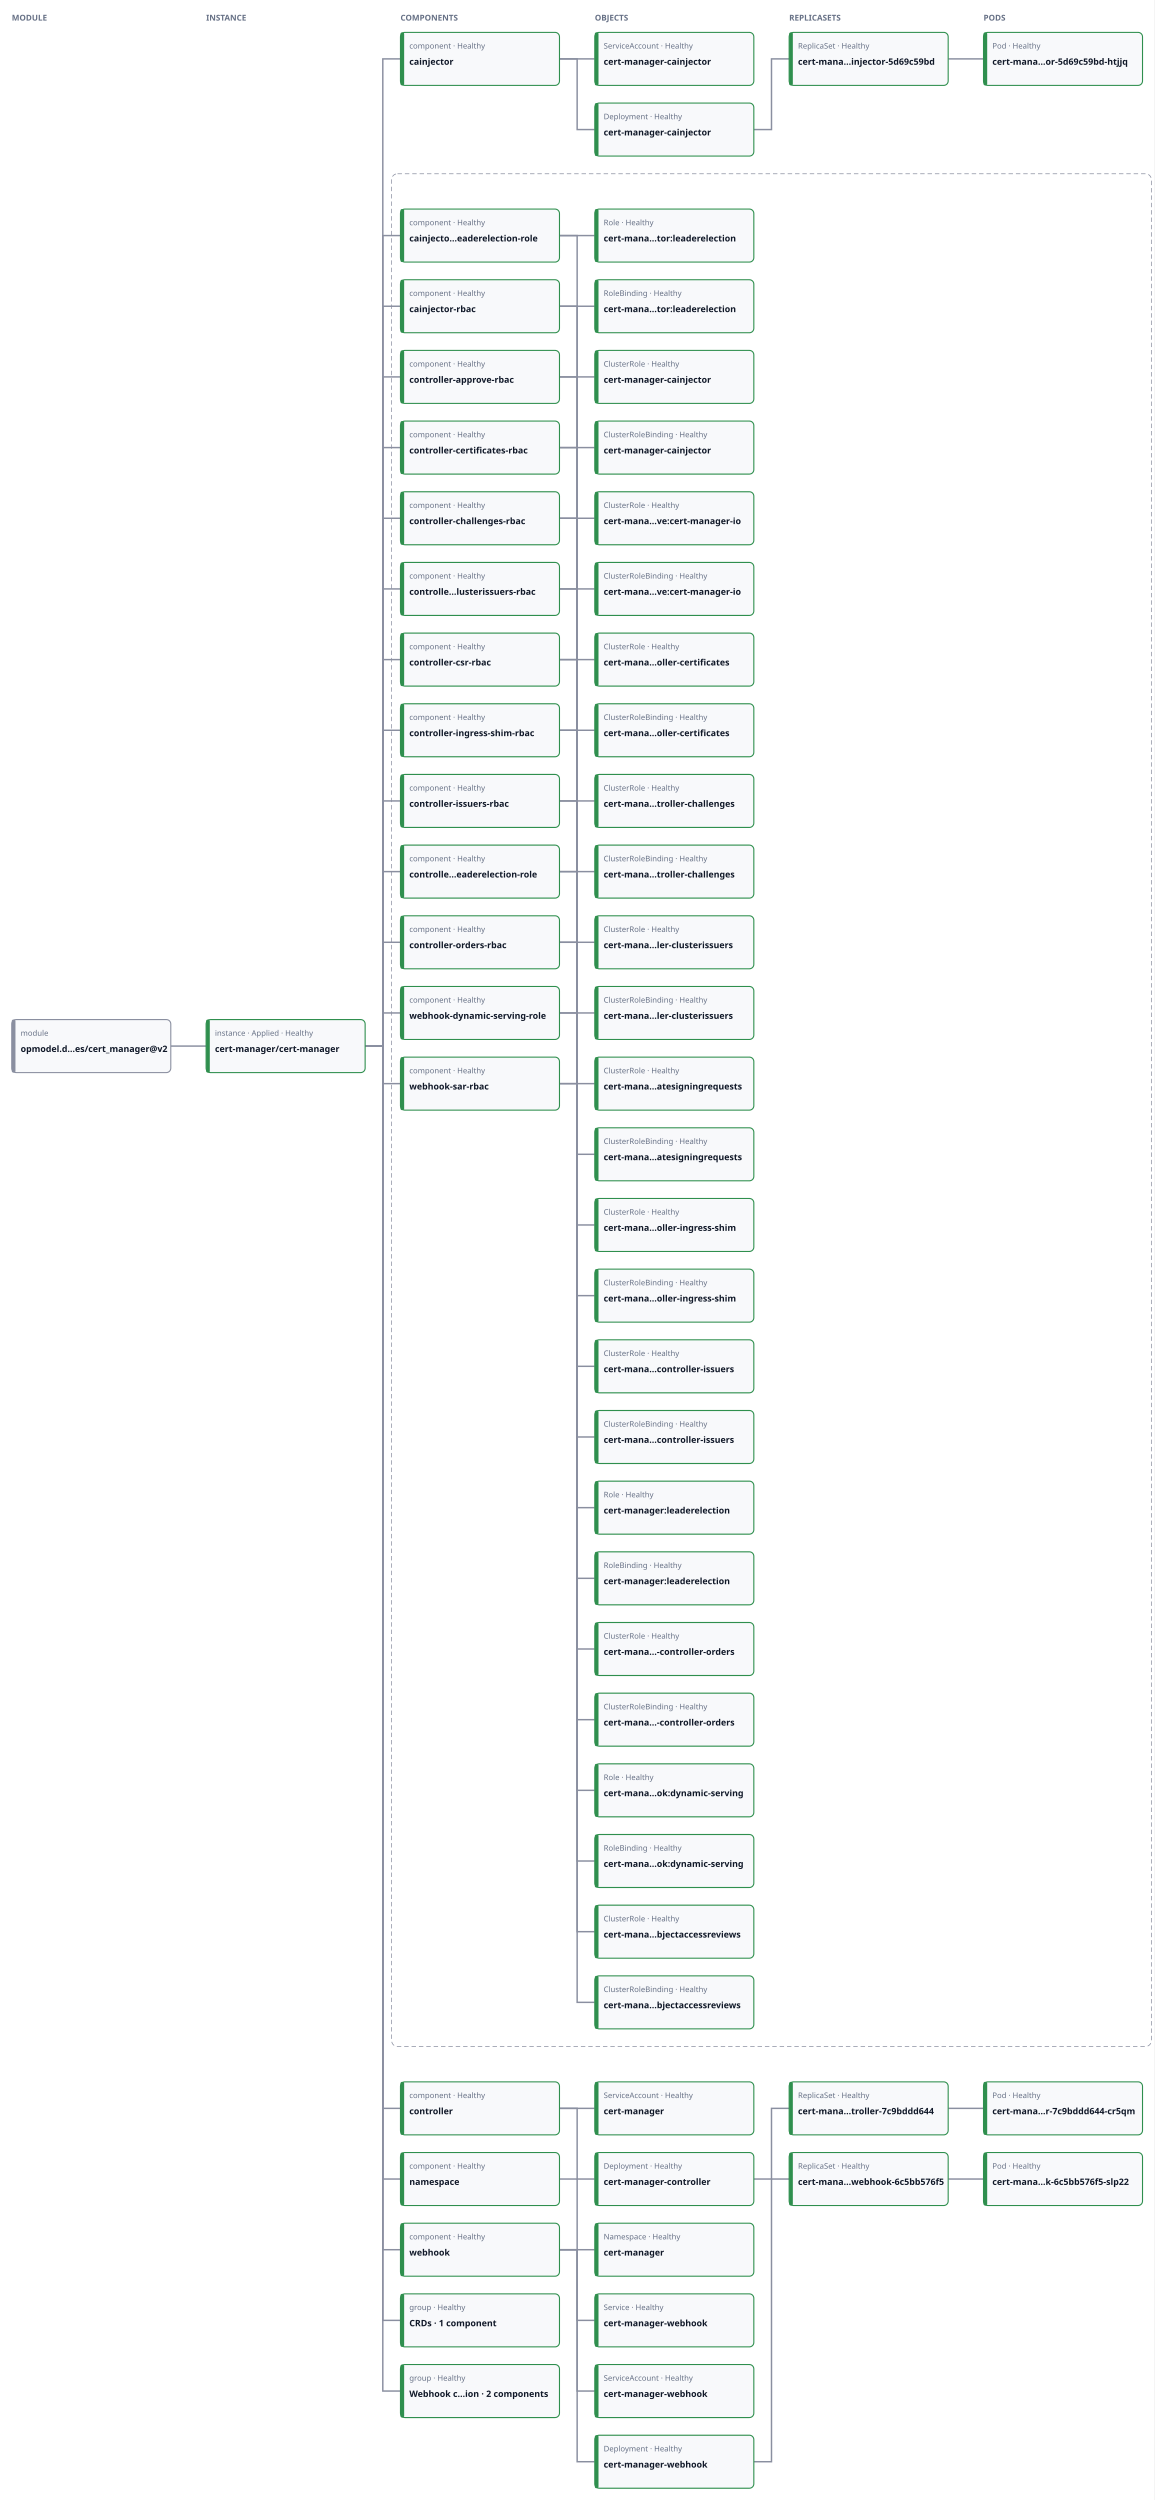
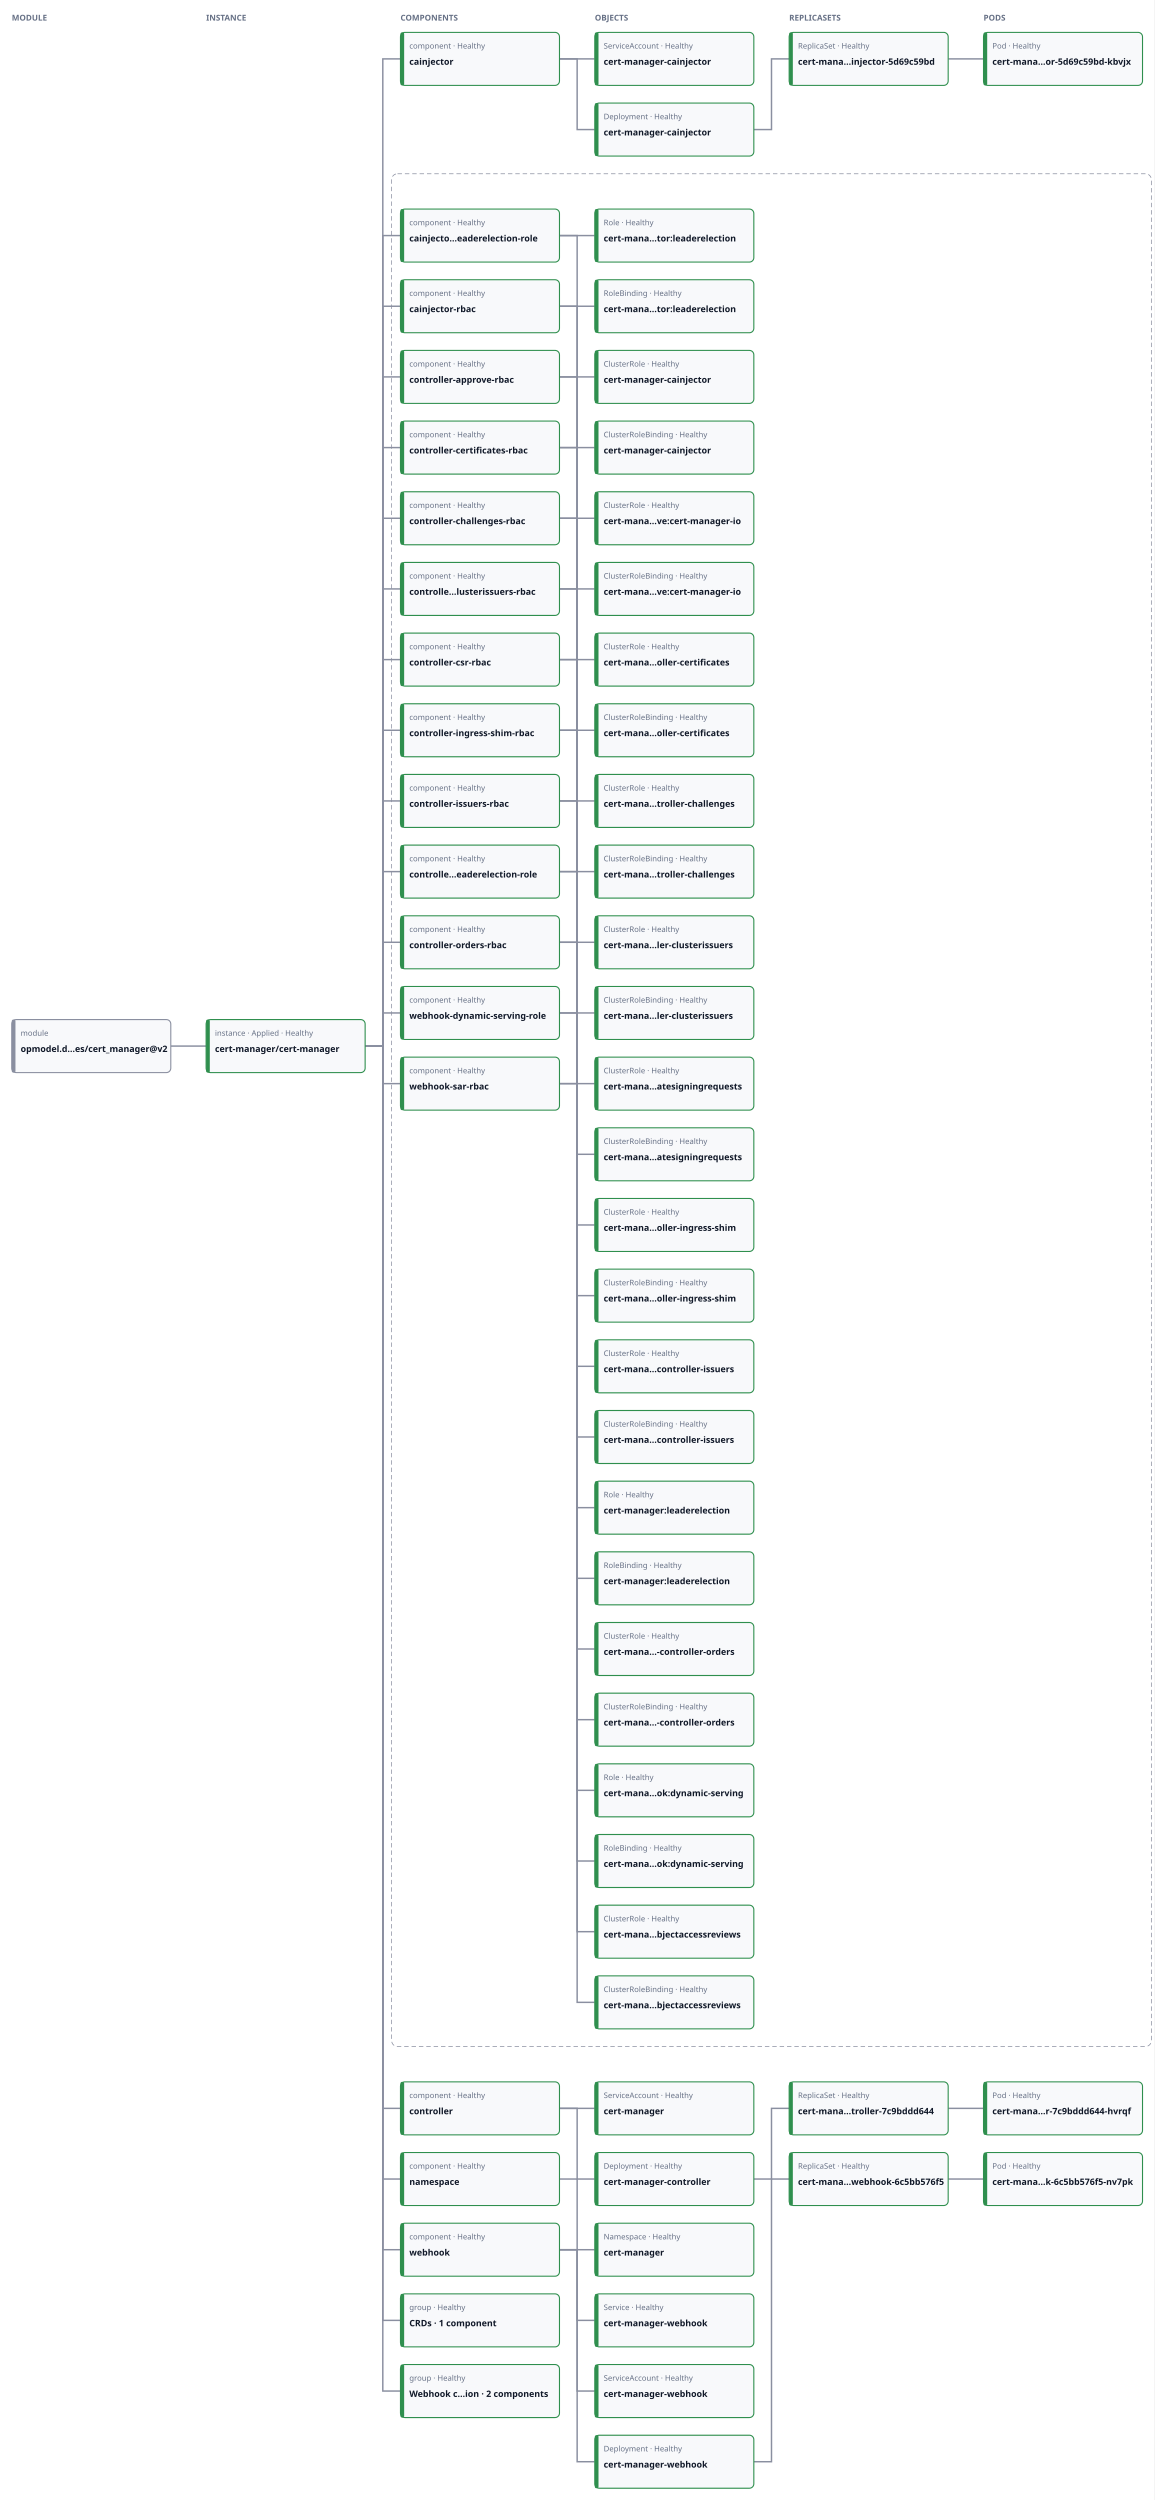
<svg xmlns="http://www.w3.org/2000/svg" width="1568" height="3396" viewBox="0 0 1568 3396" font-family="sans-serif" font-size="12" role="img" aria-label="instance graph of mi:cert-manager/cert-manager">
  <rect width="1568" height="3396" fill="#ffffff" />
  <text x="16" y="28" fill="#667085" font-size="11" font-weight="bold">MODULE</text>
  <text x="280" y="28" fill="#667085" font-size="11" font-weight="bold">INSTANCE</text>
  <text x="544" y="28" fill="#667085" font-size="11" font-weight="bold">COMPONENTS</text>
  <text x="808" y="28" fill="#667085" font-size="11" font-weight="bold">OBJECTS</text>
  <text x="1072" y="28" fill="#667085" font-size="11" font-weight="bold">REPLICASETS</text>
  <text x="1336" y="28" fill="#667085" font-size="11" font-weight="bold">PODS</text>
  <rect x="532" y="236" width="1032" height="2544" rx="8" fill="none" stroke="#8a8fa0" stroke-dasharray="6 4" />
  <path d="M1024 176 H1048 V80 H1072" fill="none" stroke="#8a8fa0" stroke-width="2" />
  <path d="M1024 2960 H1048 V2864 H1072" fill="none" stroke="#8a8fa0" stroke-width="2" />
  <path d="M1024 3344 H1048 V2960 H1072" fill="none" stroke="#8a8fa0" stroke-width="2" />
  <path d="M1288 80 H1312 V80 H1336" fill="none" stroke="#8a8fa0" stroke-width="2" />
  <path d="M1288 2864 H1312 V2864 H1336" fill="none" stroke="#8a8fa0" stroke-width="2" />
  <path d="M1288 2960 H1312 V2960 H1336" fill="none" stroke="#8a8fa0" stroke-width="2" />
  <path d="M496 1421 H520 V80 H544" fill="none" stroke="#8a8fa0" stroke-width="2" />
  <path d="M496 1421 H520 V320 H544" fill="none" stroke="#8a8fa0" stroke-width="2" />
  <path d="M496 1421 H520 V416 H544" fill="none" stroke="#8a8fa0" stroke-width="2" />
  <path d="M496 1421 H520 V2864 H544" fill="none" stroke="#8a8fa0" stroke-width="2" />
  <path d="M496 1421 H520 V512 H544" fill="none" stroke="#8a8fa0" stroke-width="2" />
  <path d="M496 1421 H520 V608 H544" fill="none" stroke="#8a8fa0" stroke-width="2" />
  <path d="M496 1421 H520 V704 H544" fill="none" stroke="#8a8fa0" stroke-width="2" />
  <path d="M496 1421 H520 V800 H544" fill="none" stroke="#8a8fa0" stroke-width="2" />
  <path d="M496 1421 H520 V896 H544" fill="none" stroke="#8a8fa0" stroke-width="2" />
  <path d="M496 1421 H520 V992 H544" fill="none" stroke="#8a8fa0" stroke-width="2" />
  <path d="M496 1421 H520 V1088 H544" fill="none" stroke="#8a8fa0" stroke-width="2" />
  <path d="M496 1421 H520 V1184 H544" fill="none" stroke="#8a8fa0" stroke-width="2" />
  <path d="M496 1421 H520 V1280 H544" fill="none" stroke="#8a8fa0" stroke-width="2" />
  <path d="M496 1421 H520 V2960 H544" fill="none" stroke="#8a8fa0" stroke-width="2" />
  <path d="M496 1421 H520 V3056 H544" fill="none" stroke="#8a8fa0" stroke-width="2" />
  <path d="M496 1421 H520 V1376 H544" fill="none" stroke="#8a8fa0" stroke-width="2" />
  <path d="M496 1421 H520 V1472 H544" fill="none" stroke="#8a8fa0" stroke-width="2" />
  <path d="M496 1421 H520 V3152 H544" fill="none" stroke="#8a8fa0" stroke-width="2" />
  <path d="M496 1421 H520 V3248 H544" fill="none" stroke="#8a8fa0" stroke-width="2" />
  <path d="M280 1421 H256 V1421 H232" fill="none" stroke="#8a8fa0" stroke-width="2" />
  <path d="M760 320 H784 V320 H808" fill="none" stroke="#8a8fa0" stroke-width="2" />
  <path d="M760 320 H784 V416 H808" fill="none" stroke="#8a8fa0" stroke-width="2" />
  <path d="M760 416 H784 V512 H808" fill="none" stroke="#8a8fa0" stroke-width="2" />
  <path d="M760 416 H784 V608 H808" fill="none" stroke="#8a8fa0" stroke-width="2" />
  <path d="M760 80 H784 V80 H808" fill="none" stroke="#8a8fa0" stroke-width="2" />
  <path d="M760 80 H784 V176 H808" fill="none" stroke="#8a8fa0" stroke-width="2" />
  <path d="M760 512 H784 V704 H808" fill="none" stroke="#8a8fa0" stroke-width="2" />
  <path d="M760 512 H784 V800 H808" fill="none" stroke="#8a8fa0" stroke-width="2" />
  <path d="M760 608 H784 V896 H808" fill="none" stroke="#8a8fa0" stroke-width="2" />
  <path d="M760 608 H784 V992 H808" fill="none" stroke="#8a8fa0" stroke-width="2" />
  <path d="M760 704 H784 V1088 H808" fill="none" stroke="#8a8fa0" stroke-width="2" />
  <path d="M760 704 H784 V1184 H808" fill="none" stroke="#8a8fa0" stroke-width="2" />
  <path d="M760 800 H784 V1280 H808" fill="none" stroke="#8a8fa0" stroke-width="2" />
  <path d="M760 800 H784 V1376 H808" fill="none" stroke="#8a8fa0" stroke-width="2" />
  <path d="M760 896 H784 V1472 H808" fill="none" stroke="#8a8fa0" stroke-width="2" />
  <path d="M760 896 H784 V1568 H808" fill="none" stroke="#8a8fa0" stroke-width="2" />
  <path d="M760 992 H784 V1664 H808" fill="none" stroke="#8a8fa0" stroke-width="2" />
  <path d="M760 992 H784 V1760 H808" fill="none" stroke="#8a8fa0" stroke-width="2" />
  <path d="M760 1088 H784 V1856 H808" fill="none" stroke="#8a8fa0" stroke-width="2" />
  <path d="M760 1088 H784 V1952 H808" fill="none" stroke="#8a8fa0" stroke-width="2" />
  <path d="M760 1184 H784 V2048 H808" fill="none" stroke="#8a8fa0" stroke-width="2" />
  <path d="M760 1184 H784 V2144 H808" fill="none" stroke="#8a8fa0" stroke-width="2" />
  <path d="M760 1280 H784 V2240 H808" fill="none" stroke="#8a8fa0" stroke-width="2" />
  <path d="M760 1280 H784 V2336 H808" fill="none" stroke="#8a8fa0" stroke-width="2" />
  <path d="M760 2864 H784 V2864 H808" fill="none" stroke="#8a8fa0" stroke-width="2" />
  <path d="M760 2864 H784 V2960 H808" fill="none" stroke="#8a8fa0" stroke-width="2" />
  <path d="M760 2960 H784 V3056 H808" fill="none" stroke="#8a8fa0" stroke-width="2" />
  <path d="M760 1376 H784 V2432 H808" fill="none" stroke="#8a8fa0" stroke-width="2" />
  <path d="M760 1376 H784 V2528 H808" fill="none" stroke="#8a8fa0" stroke-width="2" />
  <path d="M760 1472 H784 V2624 H808" fill="none" stroke="#8a8fa0" stroke-width="2" />
  <path d="M760 1472 H784 V2720 H808" fill="none" stroke="#8a8fa0" stroke-width="2" />
  <path d="M760 3056 H784 V3152 H808" fill="none" stroke="#8a8fa0" stroke-width="2" />
  <path d="M760 3056 H784 V3248 H808" fill="none" stroke="#8a8fa0" stroke-width="2" />
  <path d="M760 3056 H784 V3344 H808" fill="none" stroke="#8a8fa0" stroke-width="2" />
  <g transform="translate(16 1385)">
    <rect width="216" height="72" rx="6" fill="#f8f9fb" stroke="#8a8fa0" stroke-width="1.5" />
    <rect width="5" height="72" rx="2" fill="#8a8fa0" />
    <text x="12" y="22" fill="#667085" font-size="10.5">module</text>
    <text x="12" y="44" fill="#101828" font-weight="bold">opmodel.d…es/cert_manager@v2</text>
  </g>
  <g transform="translate(280 1385)">
    <rect width="216" height="72" rx="6" fill="#f8f9fb" stroke="#2f8f4e" stroke-width="1.5" />
    <rect width="5" height="72" rx="2" fill="#2f8f4e" />
    <text x="12" y="22" fill="#667085" font-size="10.5">instance · Applied · Healthy</text>
    <text x="12" y="44" fill="#101828" font-weight="bold">cert-manager/cert-manager</text>
  </g>
  <g transform="translate(544 44)">
    <rect width="216" height="72" rx="6" fill="#f8f9fb" stroke="#2f8f4e" stroke-width="1.5" />
    <rect width="5" height="72" rx="2" fill="#2f8f4e" />
    <text x="12" y="22" fill="#667085" font-size="10.5">component · Healthy</text>
    <text x="12" y="44" fill="#101828" font-weight="bold">cainjector</text>
  </g>
  <g transform="translate(544 284)">
    <rect width="216" height="72" rx="6" fill="#f8f9fb" stroke="#2f8f4e" stroke-width="1.5" />
    <rect width="5" height="72" rx="2" fill="#2f8f4e" />
    <text x="12" y="22" fill="#667085" font-size="10.5">component · Healthy</text>
    <text x="12" y="44" fill="#101828" font-weight="bold">cainjecto…eaderelection-role</text>
  </g>
  <g transform="translate(544 380)">
    <rect width="216" height="72" rx="6" fill="#f8f9fb" stroke="#2f8f4e" stroke-width="1.5" />
    <rect width="5" height="72" rx="2" fill="#2f8f4e" />
    <text x="12" y="22" fill="#667085" font-size="10.5">component · Healthy</text>
    <text x="12" y="44" fill="#101828" font-weight="bold">cainjector-rbac</text>
  </g>
  <g transform="translate(544 476)">
    <rect width="216" height="72" rx="6" fill="#f8f9fb" stroke="#2f8f4e" stroke-width="1.5" />
    <rect width="5" height="72" rx="2" fill="#2f8f4e" />
    <text x="12" y="22" fill="#667085" font-size="10.5">component · Healthy</text>
    <text x="12" y="44" fill="#101828" font-weight="bold">controller-approve-rbac</text>
  </g>
  <g transform="translate(544 572)">
    <rect width="216" height="72" rx="6" fill="#f8f9fb" stroke="#2f8f4e" stroke-width="1.5" />
    <rect width="5" height="72" rx="2" fill="#2f8f4e" />
    <text x="12" y="22" fill="#667085" font-size="10.5">component · Healthy</text>
    <text x="12" y="44" fill="#101828" font-weight="bold">controller-certificates-rbac</text>
  </g>
  <g transform="translate(544 668)">
    <rect width="216" height="72" rx="6" fill="#f8f9fb" stroke="#2f8f4e" stroke-width="1.5" />
    <rect width="5" height="72" rx="2" fill="#2f8f4e" />
    <text x="12" y="22" fill="#667085" font-size="10.5">component · Healthy</text>
    <text x="12" y="44" fill="#101828" font-weight="bold">controller-challenges-rbac</text>
  </g>
  <g transform="translate(544 764)">
    <rect width="216" height="72" rx="6" fill="#f8f9fb" stroke="#2f8f4e" stroke-width="1.5" />
    <rect width="5" height="72" rx="2" fill="#2f8f4e" />
    <text x="12" y="22" fill="#667085" font-size="10.5">component · Healthy</text>
    <text x="12" y="44" fill="#101828" font-weight="bold">controlle…lusterissuers-rbac</text>
  </g>
  <g transform="translate(544 860)">
    <rect width="216" height="72" rx="6" fill="#f8f9fb" stroke="#2f8f4e" stroke-width="1.5" />
    <rect width="5" height="72" rx="2" fill="#2f8f4e" />
    <text x="12" y="22" fill="#667085" font-size="10.5">component · Healthy</text>
    <text x="12" y="44" fill="#101828" font-weight="bold">controller-csr-rbac</text>
  </g>
  <g transform="translate(544 956)">
    <rect width="216" height="72" rx="6" fill="#f8f9fb" stroke="#2f8f4e" stroke-width="1.5" />
    <rect width="5" height="72" rx="2" fill="#2f8f4e" />
    <text x="12" y="22" fill="#667085" font-size="10.5">component · Healthy</text>
    <text x="12" y="44" fill="#101828" font-weight="bold">controller-ingress-shim-rbac</text>
  </g>
  <g transform="translate(544 1052)">
    <rect width="216" height="72" rx="6" fill="#f8f9fb" stroke="#2f8f4e" stroke-width="1.5" />
    <rect width="5" height="72" rx="2" fill="#2f8f4e" />
    <text x="12" y="22" fill="#667085" font-size="10.5">component · Healthy</text>
    <text x="12" y="44" fill="#101828" font-weight="bold">controller-issuers-rbac</text>
  </g>
  <g transform="translate(544 1148)">
    <rect width="216" height="72" rx="6" fill="#f8f9fb" stroke="#2f8f4e" stroke-width="1.5" />
    <rect width="5" height="72" rx="2" fill="#2f8f4e" />
    <text x="12" y="22" fill="#667085" font-size="10.5">component · Healthy</text>
    <text x="12" y="44" fill="#101828" font-weight="bold">controlle…eaderelection-role</text>
  </g>
  <g transform="translate(544 1244)">
    <rect width="216" height="72" rx="6" fill="#f8f9fb" stroke="#2f8f4e" stroke-width="1.5" />
    <rect width="5" height="72" rx="2" fill="#2f8f4e" />
    <text x="12" y="22" fill="#667085" font-size="10.5">component · Healthy</text>
    <text x="12" y="44" fill="#101828" font-weight="bold">controller-orders-rbac</text>
  </g>
  <g transform="translate(544 1340)">
    <rect width="216" height="72" rx="6" fill="#f8f9fb" stroke="#2f8f4e" stroke-width="1.5" />
    <rect width="5" height="72" rx="2" fill="#2f8f4e" />
    <text x="12" y="22" fill="#667085" font-size="10.5">component · Healthy</text>
    <text x="12" y="44" fill="#101828" font-weight="bold">webhook-dynamic-serving-role</text>
  </g>
  <g transform="translate(544 1436)">
    <rect width="216" height="72" rx="6" fill="#f8f9fb" stroke="#2f8f4e" stroke-width="1.5" />
    <rect width="5" height="72" rx="2" fill="#2f8f4e" />
    <text x="12" y="22" fill="#667085" font-size="10.5">component · Healthy</text>
    <text x="12" y="44" fill="#101828" font-weight="bold">webhook-sar-rbac</text>
  </g>
  <g transform="translate(544 2828)">
    <rect width="216" height="72" rx="6" fill="#f8f9fb" stroke="#2f8f4e" stroke-width="1.5" />
    <rect width="5" height="72" rx="2" fill="#2f8f4e" />
    <text x="12" y="22" fill="#667085" font-size="10.5">component · Healthy</text>
    <text x="12" y="44" fill="#101828" font-weight="bold">controller</text>
  </g>
  <g transform="translate(544 2924)">
    <rect width="216" height="72" rx="6" fill="#f8f9fb" stroke="#2f8f4e" stroke-width="1.5" />
    <rect width="5" height="72" rx="2" fill="#2f8f4e" />
    <text x="12" y="22" fill="#667085" font-size="10.5">component · Healthy</text>
    <text x="12" y="44" fill="#101828" font-weight="bold">namespace</text>
  </g>
  <g transform="translate(544 3020)">
    <rect width="216" height="72" rx="6" fill="#f8f9fb" stroke="#2f8f4e" stroke-width="1.5" />
    <rect width="5" height="72" rx="2" fill="#2f8f4e" />
    <text x="12" y="22" fill="#667085" font-size="10.5">component · Healthy</text>
    <text x="12" y="44" fill="#101828" font-weight="bold">webhook</text>
  </g>
  <g transform="translate(544 3116)">
    <rect width="216" height="72" rx="6" fill="#f8f9fb" stroke="#2f8f4e" stroke-width="1.5" />
    <rect width="5" height="72" rx="2" fill="#2f8f4e" />
    <text x="12" y="22" fill="#667085" font-size="10.5">group · Healthy</text>
    <text x="12" y="44" fill="#101828" font-weight="bold">CRDs · 1 component</text>
  </g>
  <g transform="translate(544 3212)">
    <rect width="216" height="72" rx="6" fill="#f8f9fb" stroke="#2f8f4e" stroke-width="1.5" />
    <rect width="5" height="72" rx="2" fill="#2f8f4e" />
    <text x="12" y="22" fill="#667085" font-size="10.5">group · Healthy</text>
    <text x="12" y="44" fill="#101828" font-weight="bold">Webhook c…ion · 2 components</text>
  </g>
  <g transform="translate(808 44)">
    <rect width="216" height="72" rx="6" fill="#f8f9fb" stroke="#2f8f4e" stroke-width="1.5" />
    <rect width="5" height="72" rx="2" fill="#2f8f4e" />
    <text x="12" y="22" fill="#667085" font-size="10.5">ServiceAccount · Healthy</text>
    <text x="12" y="44" fill="#101828" font-weight="bold">cert-manager-cainjector</text>
  </g>
  <g transform="translate(808 140)">
    <rect width="216" height="72" rx="6" fill="#f8f9fb" stroke="#2f8f4e" stroke-width="1.5" />
    <rect width="5" height="72" rx="2" fill="#2f8f4e" />
    <text x="12" y="22" fill="#667085" font-size="10.5">Deployment · Healthy</text>
    <text x="12" y="44" fill="#101828" font-weight="bold">cert-manager-cainjector</text>
  </g>
  <g transform="translate(808 284)">
    <rect width="216" height="72" rx="6" fill="#f8f9fb" stroke="#2f8f4e" stroke-width="1.5" />
    <rect width="5" height="72" rx="2" fill="#2f8f4e" />
    <text x="12" y="22" fill="#667085" font-size="10.5">Role · Healthy</text>
    <text x="12" y="44" fill="#101828" font-weight="bold">cert-mana…tor:leaderelection</text>
  </g>
  <g transform="translate(808 380)">
    <rect width="216" height="72" rx="6" fill="#f8f9fb" stroke="#2f8f4e" stroke-width="1.5" />
    <rect width="5" height="72" rx="2" fill="#2f8f4e" />
    <text x="12" y="22" fill="#667085" font-size="10.5">RoleBinding · Healthy</text>
    <text x="12" y="44" fill="#101828" font-weight="bold">cert-mana…tor:leaderelection</text>
  </g>
  <g transform="translate(808 476)">
    <rect width="216" height="72" rx="6" fill="#f8f9fb" stroke="#2f8f4e" stroke-width="1.5" />
    <rect width="5" height="72" rx="2" fill="#2f8f4e" />
    <text x="12" y="22" fill="#667085" font-size="10.5">ClusterRole · Healthy</text>
    <text x="12" y="44" fill="#101828" font-weight="bold">cert-manager-cainjector</text>
  </g>
  <g transform="translate(808 572)">
    <rect width="216" height="72" rx="6" fill="#f8f9fb" stroke="#2f8f4e" stroke-width="1.5" />
    <rect width="5" height="72" rx="2" fill="#2f8f4e" />
    <text x="12" y="22" fill="#667085" font-size="10.5">ClusterRoleBinding · Healthy</text>
    <text x="12" y="44" fill="#101828" font-weight="bold">cert-manager-cainjector</text>
  </g>
  <g transform="translate(808 668)">
    <rect width="216" height="72" rx="6" fill="#f8f9fb" stroke="#2f8f4e" stroke-width="1.5" />
    <rect width="5" height="72" rx="2" fill="#2f8f4e" />
    <text x="12" y="22" fill="#667085" font-size="10.5">ClusterRole · Healthy</text>
    <text x="12" y="44" fill="#101828" font-weight="bold">cert-mana…ve:cert-manager-io</text>
  </g>
  <g transform="translate(808 764)">
    <rect width="216" height="72" rx="6" fill="#f8f9fb" stroke="#2f8f4e" stroke-width="1.5" />
    <rect width="5" height="72" rx="2" fill="#2f8f4e" />
    <text x="12" y="22" fill="#667085" font-size="10.5">ClusterRoleBinding · Healthy</text>
    <text x="12" y="44" fill="#101828" font-weight="bold">cert-mana…ve:cert-manager-io</text>
  </g>
  <g transform="translate(808 860)">
    <rect width="216" height="72" rx="6" fill="#f8f9fb" stroke="#2f8f4e" stroke-width="1.5" />
    <rect width="5" height="72" rx="2" fill="#2f8f4e" />
    <text x="12" y="22" fill="#667085" font-size="10.5">ClusterRole · Healthy</text>
    <text x="12" y="44" fill="#101828" font-weight="bold">cert-mana…oller-certificates</text>
  </g>
  <g transform="translate(808 956)">
    <rect width="216" height="72" rx="6" fill="#f8f9fb" stroke="#2f8f4e" stroke-width="1.5" />
    <rect width="5" height="72" rx="2" fill="#2f8f4e" />
    <text x="12" y="22" fill="#667085" font-size="10.5">ClusterRoleBinding · Healthy</text>
    <text x="12" y="44" fill="#101828" font-weight="bold">cert-mana…oller-certificates</text>
  </g>
  <g transform="translate(808 1052)">
    <rect width="216" height="72" rx="6" fill="#f8f9fb" stroke="#2f8f4e" stroke-width="1.5" />
    <rect width="5" height="72" rx="2" fill="#2f8f4e" />
    <text x="12" y="22" fill="#667085" font-size="10.5">ClusterRole · Healthy</text>
    <text x="12" y="44" fill="#101828" font-weight="bold">cert-mana…troller-challenges</text>
  </g>
  <g transform="translate(808 1148)">
    <rect width="216" height="72" rx="6" fill="#f8f9fb" stroke="#2f8f4e" stroke-width="1.5" />
    <rect width="5" height="72" rx="2" fill="#2f8f4e" />
    <text x="12" y="22" fill="#667085" font-size="10.5">ClusterRoleBinding · Healthy</text>
    <text x="12" y="44" fill="#101828" font-weight="bold">cert-mana…troller-challenges</text>
  </g>
  <g transform="translate(808 1244)">
    <rect width="216" height="72" rx="6" fill="#f8f9fb" stroke="#2f8f4e" stroke-width="1.5" />
    <rect width="5" height="72" rx="2" fill="#2f8f4e" />
    <text x="12" y="22" fill="#667085" font-size="10.5">ClusterRole · Healthy</text>
    <text x="12" y="44" fill="#101828" font-weight="bold">cert-mana…ler-clusterissuers</text>
  </g>
  <g transform="translate(808 1340)">
    <rect width="216" height="72" rx="6" fill="#f8f9fb" stroke="#2f8f4e" stroke-width="1.5" />
    <rect width="5" height="72" rx="2" fill="#2f8f4e" />
    <text x="12" y="22" fill="#667085" font-size="10.5">ClusterRoleBinding · Healthy</text>
    <text x="12" y="44" fill="#101828" font-weight="bold">cert-mana…ler-clusterissuers</text>
  </g>
  <g transform="translate(808 1436)">
    <rect width="216" height="72" rx="6" fill="#f8f9fb" stroke="#2f8f4e" stroke-width="1.5" />
    <rect width="5" height="72" rx="2" fill="#2f8f4e" />
    <text x="12" y="22" fill="#667085" font-size="10.5">ClusterRole · Healthy</text>
    <text x="12" y="44" fill="#101828" font-weight="bold">cert-mana…atesigningrequests</text>
  </g>
  <g transform="translate(808 1532)">
    <rect width="216" height="72" rx="6" fill="#f8f9fb" stroke="#2f8f4e" stroke-width="1.5" />
    <rect width="5" height="72" rx="2" fill="#2f8f4e" />
    <text x="12" y="22" fill="#667085" font-size="10.5">ClusterRoleBinding · Healthy</text>
    <text x="12" y="44" fill="#101828" font-weight="bold">cert-mana…atesigningrequests</text>
  </g>
  <g transform="translate(808 1628)">
    <rect width="216" height="72" rx="6" fill="#f8f9fb" stroke="#2f8f4e" stroke-width="1.5" />
    <rect width="5" height="72" rx="2" fill="#2f8f4e" />
    <text x="12" y="22" fill="#667085" font-size="10.5">ClusterRole · Healthy</text>
    <text x="12" y="44" fill="#101828" font-weight="bold">cert-mana…oller-ingress-shim</text>
  </g>
  <g transform="translate(808 1724)">
    <rect width="216" height="72" rx="6" fill="#f8f9fb" stroke="#2f8f4e" stroke-width="1.5" />
    <rect width="5" height="72" rx="2" fill="#2f8f4e" />
    <text x="12" y="22" fill="#667085" font-size="10.5">ClusterRoleBinding · Healthy</text>
    <text x="12" y="44" fill="#101828" font-weight="bold">cert-mana…oller-ingress-shim</text>
  </g>
  <g transform="translate(808 1820)">
    <rect width="216" height="72" rx="6" fill="#f8f9fb" stroke="#2f8f4e" stroke-width="1.5" />
    <rect width="5" height="72" rx="2" fill="#2f8f4e" />
    <text x="12" y="22" fill="#667085" font-size="10.5">ClusterRole · Healthy</text>
    <text x="12" y="44" fill="#101828" font-weight="bold">cert-mana…controller-issuers</text>
  </g>
  <g transform="translate(808 1916)">
    <rect width="216" height="72" rx="6" fill="#f8f9fb" stroke="#2f8f4e" stroke-width="1.5" />
    <rect width="5" height="72" rx="2" fill="#2f8f4e" />
    <text x="12" y="22" fill="#667085" font-size="10.5">ClusterRoleBinding · Healthy</text>
    <text x="12" y="44" fill="#101828" font-weight="bold">cert-mana…controller-issuers</text>
  </g>
  <g transform="translate(808 2012)">
    <rect width="216" height="72" rx="6" fill="#f8f9fb" stroke="#2f8f4e" stroke-width="1.5" />
    <rect width="5" height="72" rx="2" fill="#2f8f4e" />
    <text x="12" y="22" fill="#667085" font-size="10.5">Role · Healthy</text>
    <text x="12" y="44" fill="#101828" font-weight="bold">cert-manager:leaderelection</text>
  </g>
  <g transform="translate(808 2108)">
    <rect width="216" height="72" rx="6" fill="#f8f9fb" stroke="#2f8f4e" stroke-width="1.5" />
    <rect width="5" height="72" rx="2" fill="#2f8f4e" />
    <text x="12" y="22" fill="#667085" font-size="10.5">RoleBinding · Healthy</text>
    <text x="12" y="44" fill="#101828" font-weight="bold">cert-manager:leaderelection</text>
  </g>
  <g transform="translate(808 2204)">
    <rect width="216" height="72" rx="6" fill="#f8f9fb" stroke="#2f8f4e" stroke-width="1.5" />
    <rect width="5" height="72" rx="2" fill="#2f8f4e" />
    <text x="12" y="22" fill="#667085" font-size="10.5">ClusterRole · Healthy</text>
    <text x="12" y="44" fill="#101828" font-weight="bold">cert-mana…-controller-orders</text>
  </g>
  <g transform="translate(808 2300)">
    <rect width="216" height="72" rx="6" fill="#f8f9fb" stroke="#2f8f4e" stroke-width="1.5" />
    <rect width="5" height="72" rx="2" fill="#2f8f4e" />
    <text x="12" y="22" fill="#667085" font-size="10.5">ClusterRoleBinding · Healthy</text>
    <text x="12" y="44" fill="#101828" font-weight="bold">cert-mana…-controller-orders</text>
  </g>
  <g transform="translate(808 2396)">
    <rect width="216" height="72" rx="6" fill="#f8f9fb" stroke="#2f8f4e" stroke-width="1.5" />
    <rect width="5" height="72" rx="2" fill="#2f8f4e" />
    <text x="12" y="22" fill="#667085" font-size="10.5">Role · Healthy</text>
    <text x="12" y="44" fill="#101828" font-weight="bold">cert-mana…ok:dynamic-serving</text>
  </g>
  <g transform="translate(808 2492)">
    <rect width="216" height="72" rx="6" fill="#f8f9fb" stroke="#2f8f4e" stroke-width="1.5" />
    <rect width="5" height="72" rx="2" fill="#2f8f4e" />
    <text x="12" y="22" fill="#667085" font-size="10.5">RoleBinding · Healthy</text>
    <text x="12" y="44" fill="#101828" font-weight="bold">cert-mana…ok:dynamic-serving</text>
  </g>
  <g transform="translate(808 2588)">
    <rect width="216" height="72" rx="6" fill="#f8f9fb" stroke="#2f8f4e" stroke-width="1.5" />
    <rect width="5" height="72" rx="2" fill="#2f8f4e" />
    <text x="12" y="22" fill="#667085" font-size="10.5">ClusterRole · Healthy</text>
    <text x="12" y="44" fill="#101828" font-weight="bold">cert-mana…bjectaccessreviews</text>
  </g>
  <g transform="translate(808 2684)">
    <rect width="216" height="72" rx="6" fill="#f8f9fb" stroke="#2f8f4e" stroke-width="1.5" />
    <rect width="5" height="72" rx="2" fill="#2f8f4e" />
    <text x="12" y="22" fill="#667085" font-size="10.5">ClusterRoleBinding · Healthy</text>
    <text x="12" y="44" fill="#101828" font-weight="bold">cert-mana…bjectaccessreviews</text>
  </g>
  <g transform="translate(808 2828)">
    <rect width="216" height="72" rx="6" fill="#f8f9fb" stroke="#2f8f4e" stroke-width="1.5" />
    <rect width="5" height="72" rx="2" fill="#2f8f4e" />
    <text x="12" y="22" fill="#667085" font-size="10.5">ServiceAccount · Healthy</text>
    <text x="12" y="44" fill="#101828" font-weight="bold">cert-manager</text>
  </g>
  <g transform="translate(808 2924)">
    <rect width="216" height="72" rx="6" fill="#f8f9fb" stroke="#2f8f4e" stroke-width="1.5" />
    <rect width="5" height="72" rx="2" fill="#2f8f4e" />
    <text x="12" y="22" fill="#667085" font-size="10.5">Deployment · Healthy</text>
    <text x="12" y="44" fill="#101828" font-weight="bold">cert-manager-controller</text>
  </g>
  <g transform="translate(808 3020)">
    <rect width="216" height="72" rx="6" fill="#f8f9fb" stroke="#2f8f4e" stroke-width="1.5" />
    <rect width="5" height="72" rx="2" fill="#2f8f4e" />
    <text x="12" y="22" fill="#667085" font-size="10.5">Namespace · Healthy</text>
    <text x="12" y="44" fill="#101828" font-weight="bold">cert-manager</text>
  </g>
  <g transform="translate(808 3116)">
    <rect width="216" height="72" rx="6" fill="#f8f9fb" stroke="#2f8f4e" stroke-width="1.5" />
    <rect width="5" height="72" rx="2" fill="#2f8f4e" />
    <text x="12" y="22" fill="#667085" font-size="10.5">Service · Healthy</text>
    <text x="12" y="44" fill="#101828" font-weight="bold">cert-manager-webhook</text>
  </g>
  <g transform="translate(808 3212)">
    <rect width="216" height="72" rx="6" fill="#f8f9fb" stroke="#2f8f4e" stroke-width="1.5" />
    <rect width="5" height="72" rx="2" fill="#2f8f4e" />
    <text x="12" y="22" fill="#667085" font-size="10.5">ServiceAccount · Healthy</text>
    <text x="12" y="44" fill="#101828" font-weight="bold">cert-manager-webhook</text>
  </g>
  <g transform="translate(808 3308)">
    <rect width="216" height="72" rx="6" fill="#f8f9fb" stroke="#2f8f4e" stroke-width="1.5" />
    <rect width="5" height="72" rx="2" fill="#2f8f4e" />
    <text x="12" y="22" fill="#667085" font-size="10.5">Deployment · Healthy</text>
    <text x="12" y="44" fill="#101828" font-weight="bold">cert-manager-webhook</text>
  </g>
  <g transform="translate(1072 44)">
    <rect width="216" height="72" rx="6" fill="#f8f9fb" stroke="#2f8f4e" stroke-width="1.5" />
    <rect width="5" height="72" rx="2" fill="#2f8f4e" />
    <text x="12" y="22" fill="#667085" font-size="10.5">ReplicaSet · Healthy</text>
    <text x="12" y="44" fill="#101828" font-weight="bold">cert-mana…injector-5d69c59bd</text>
  </g>
  <g transform="translate(1072 2828)">
    <rect width="216" height="72" rx="6" fill="#f8f9fb" stroke="#2f8f4e" stroke-width="1.5" />
    <rect width="5" height="72" rx="2" fill="#2f8f4e" />
    <text x="12" y="22" fill="#667085" font-size="10.5">ReplicaSet · Healthy</text>
    <text x="12" y="44" fill="#101828" font-weight="bold">cert-mana…troller-7c9bddd644</text>
  </g>
  <g transform="translate(1072 2924)">
    <rect width="216" height="72" rx="6" fill="#f8f9fb" stroke="#2f8f4e" stroke-width="1.5" />
    <rect width="5" height="72" rx="2" fill="#2f8f4e" />
    <text x="12" y="22" fill="#667085" font-size="10.5">ReplicaSet · Healthy</text>
    <text x="12" y="44" fill="#101828" font-weight="bold">cert-mana…webhook-6c5bb576f5</text>
  </g>
  <g transform="translate(1336 44)">
    <rect width="216" height="72" rx="6" fill="#f8f9fb" stroke="#2f8f4e" stroke-width="1.5" />
    <rect width="5" height="72" rx="2" fill="#2f8f4e" />
    <text x="12" y="22" fill="#667085" font-size="10.5">Pod · Healthy</text>
-     <text x="12" y="44" fill="#101828" font-weight="bold">cert-mana…or-5d69c59bd-htjjq</text>
+     <text x="12" y="44" fill="#101828" font-weight="bold">cert-mana…or-5d69c59bd-kbvjx</text>
  </g>
  <g transform="translate(1336 2828)">
    <rect width="216" height="72" rx="6" fill="#f8f9fb" stroke="#2f8f4e" stroke-width="1.5" />
    <rect width="5" height="72" rx="2" fill="#2f8f4e" />
    <text x="12" y="22" fill="#667085" font-size="10.5">Pod · Healthy</text>
-     <text x="12" y="44" fill="#101828" font-weight="bold">cert-mana…r-7c9bddd644-cr5qm</text>
+     <text x="12" y="44" fill="#101828" font-weight="bold">cert-mana…r-7c9bddd644-hvrqf</text>
  </g>
  <g transform="translate(1336 2924)">
    <rect width="216" height="72" rx="6" fill="#f8f9fb" stroke="#2f8f4e" stroke-width="1.5" />
    <rect width="5" height="72" rx="2" fill="#2f8f4e" />
    <text x="12" y="22" fill="#667085" font-size="10.5">Pod · Healthy</text>
-     <text x="12" y="44" fill="#101828" font-weight="bold">cert-mana…k-6c5bb576f5-slp22</text>
+     <text x="12" y="44" fill="#101828" font-weight="bold">cert-mana…k-6c5bb576f5-nv7pk</text>
  </g>
</svg>
